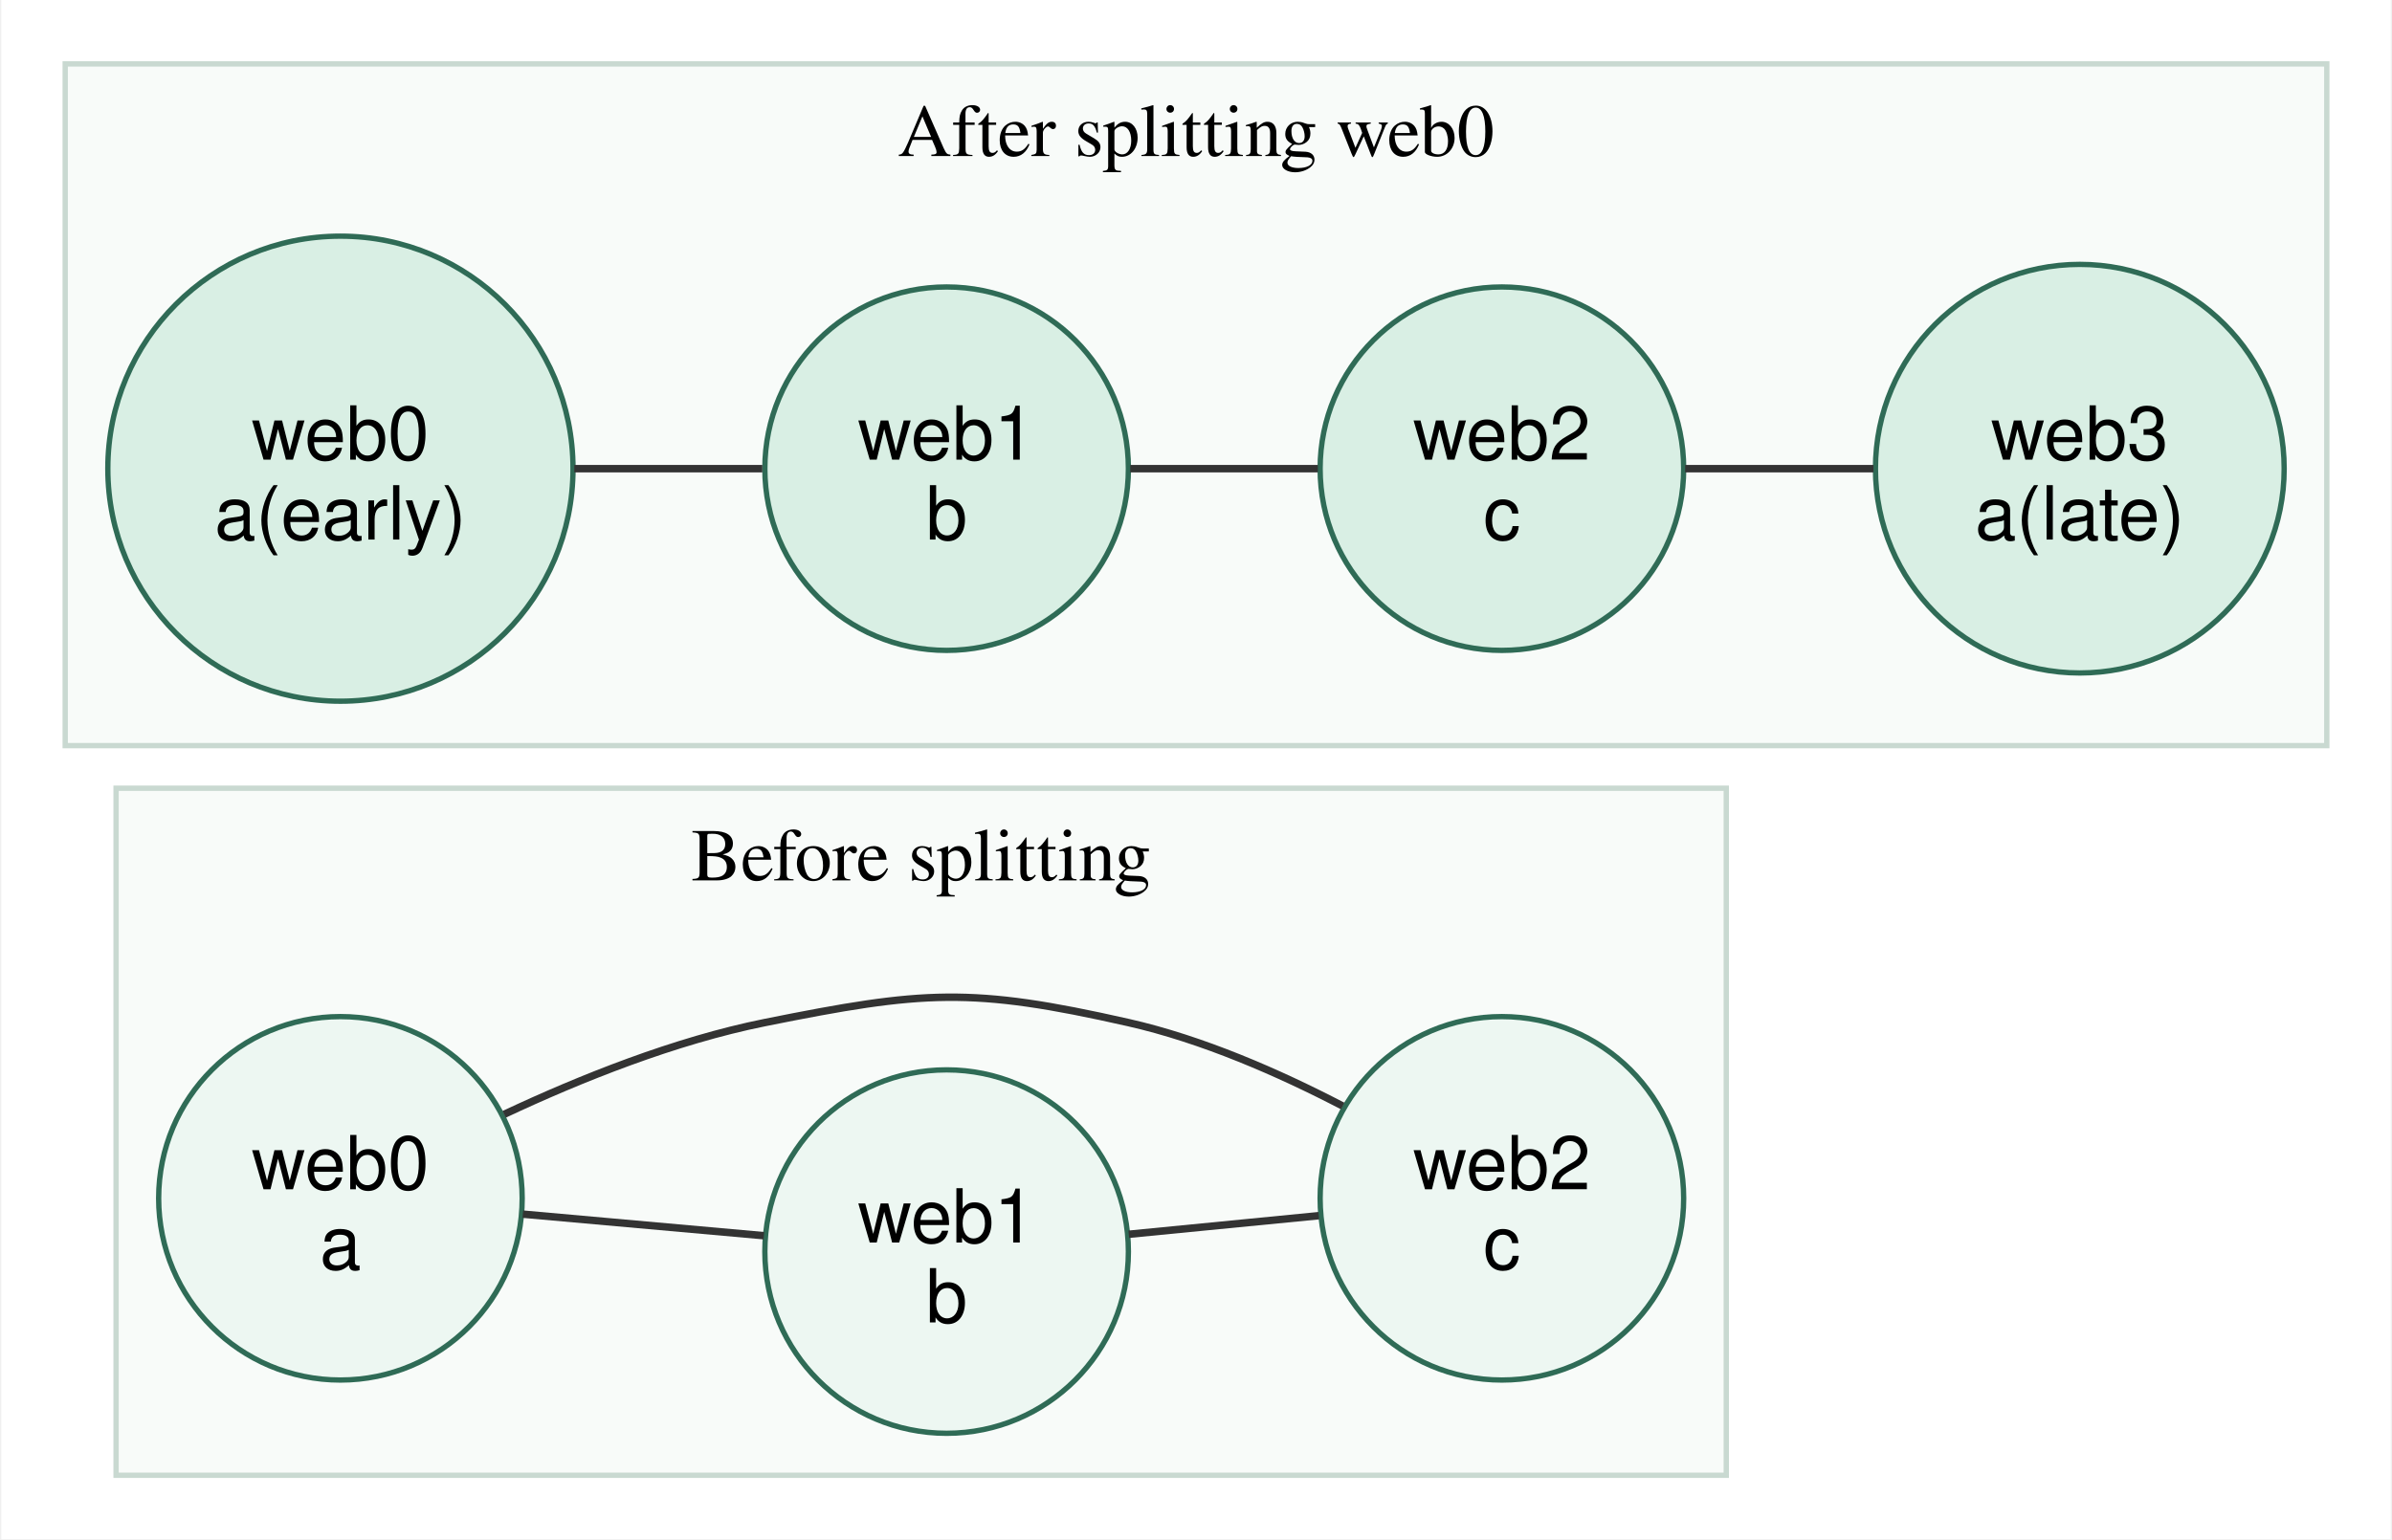
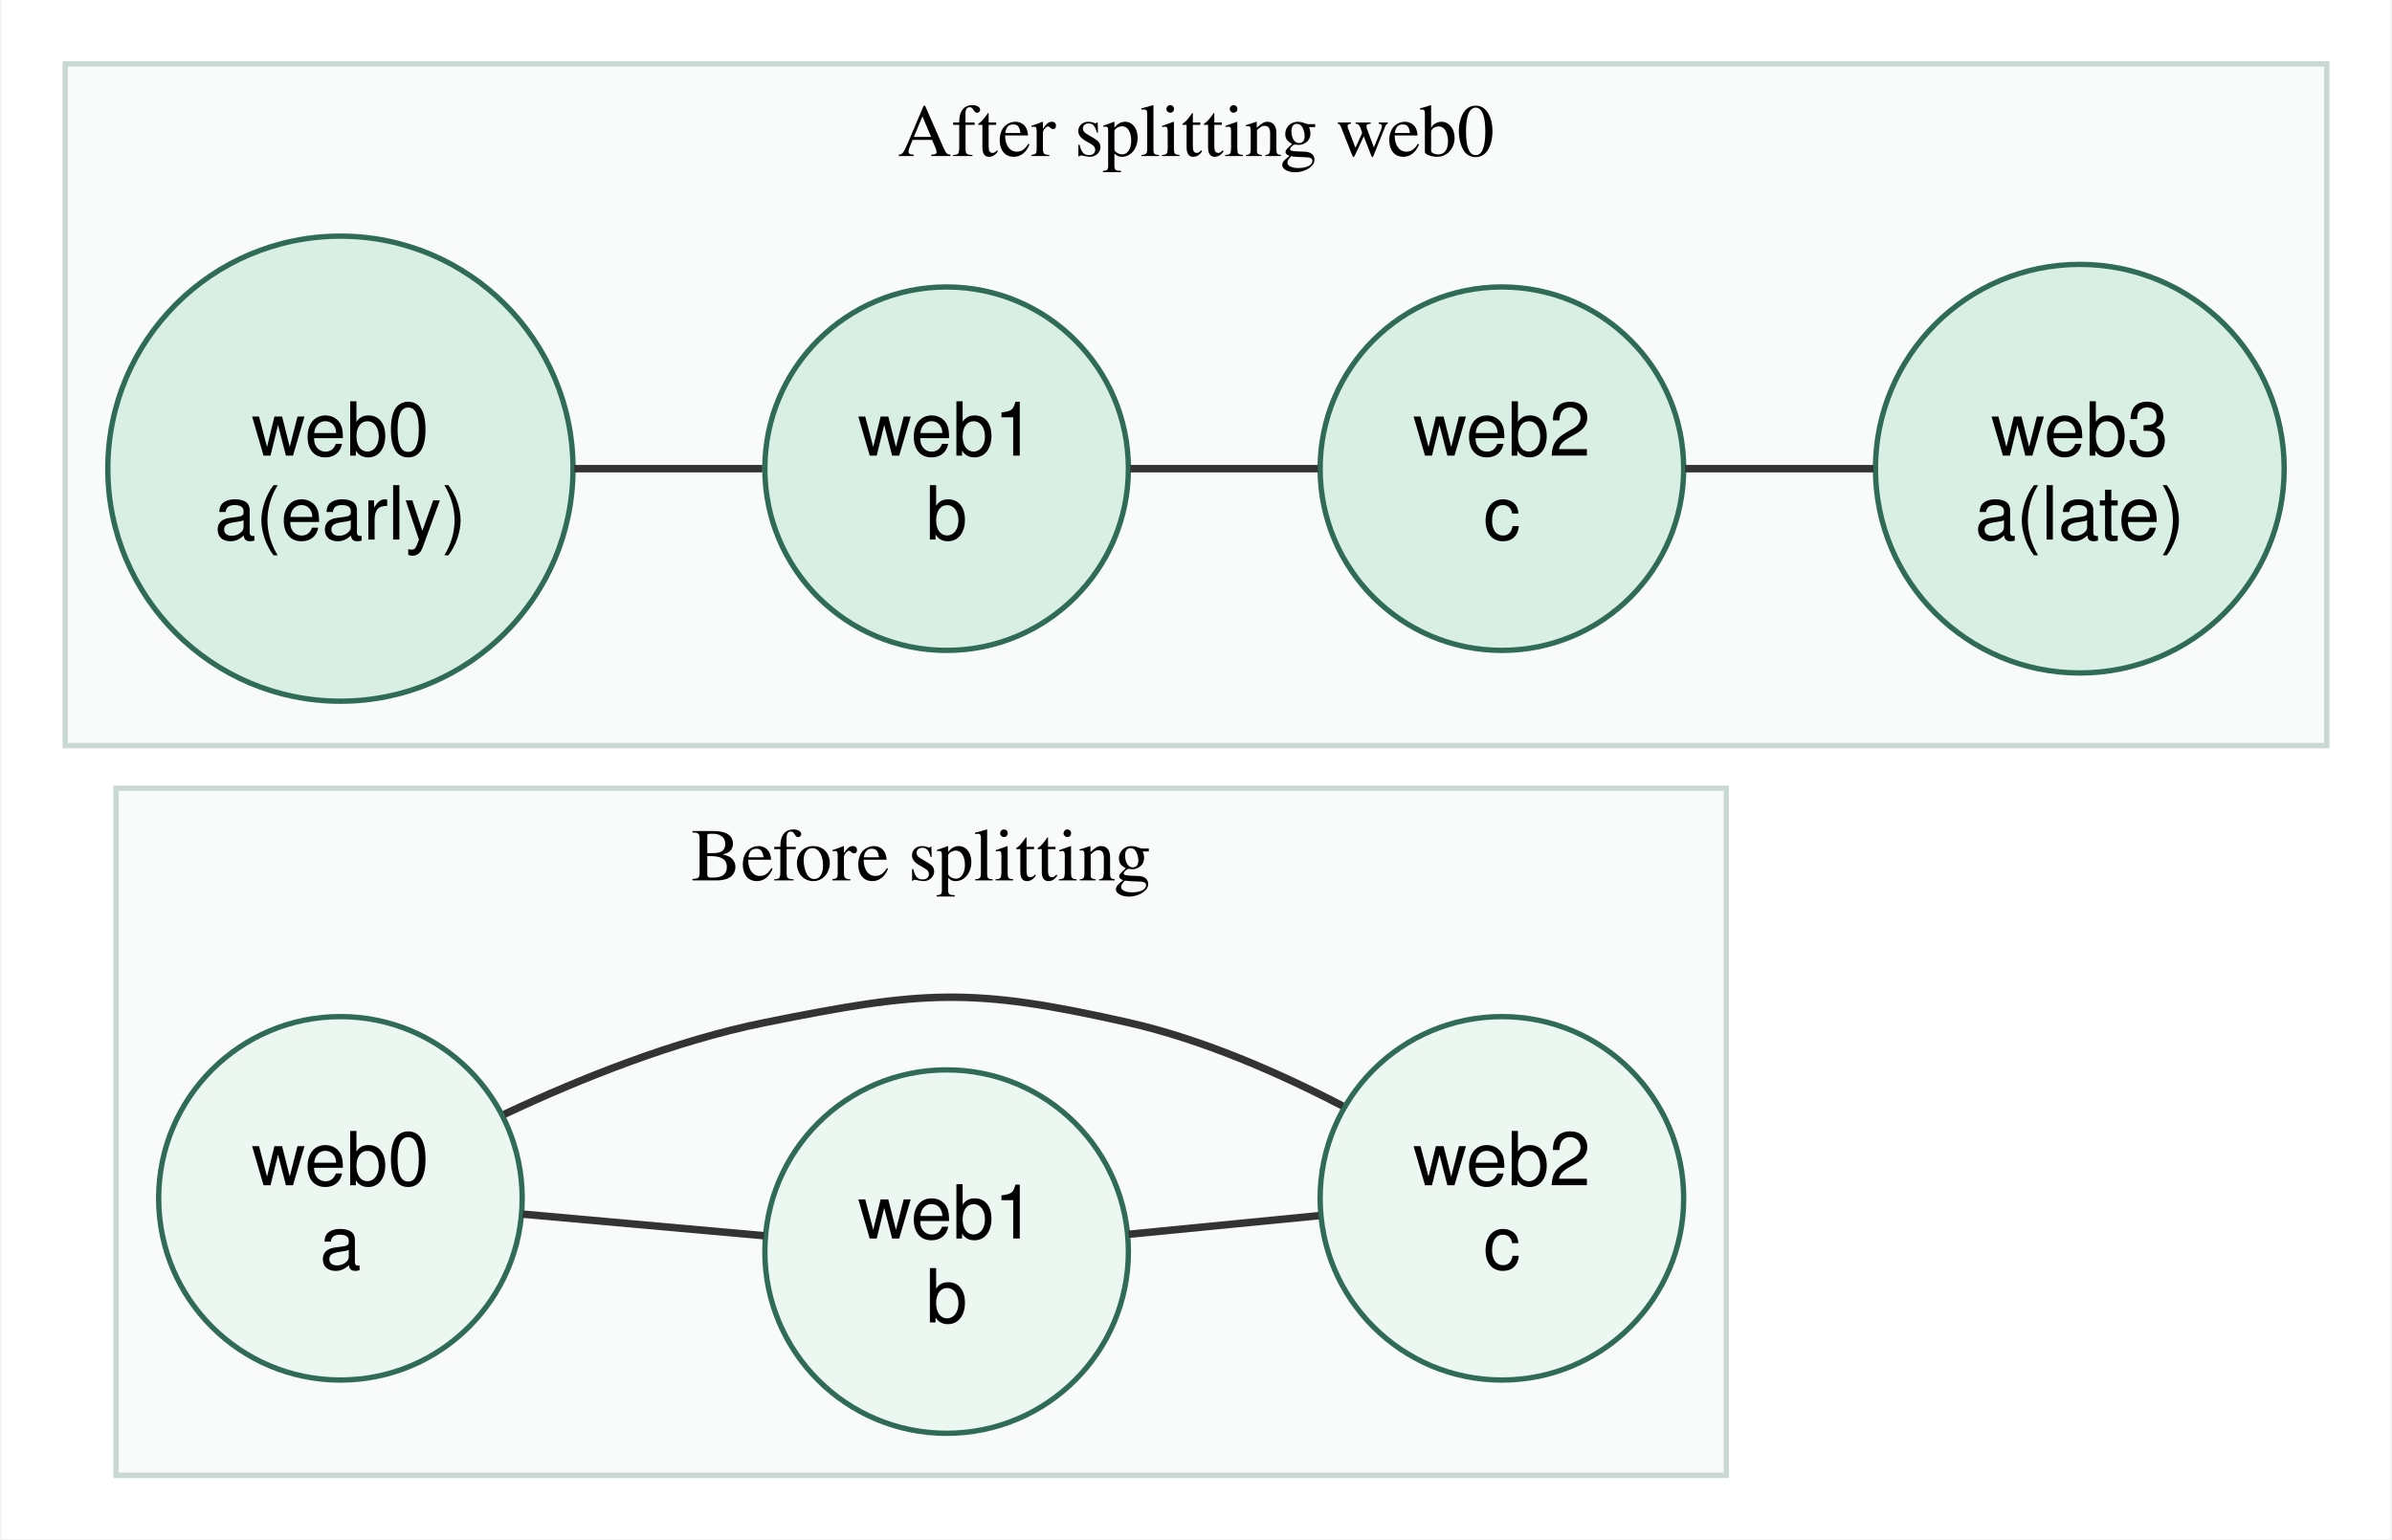
<svg xmlns="http://www.w3.org/2000/svg" width="449pt" height="289pt" viewBox="0.00 0.00 448.52 289.00">
  <g id="graph0" class="graph" transform="scale(1 1) rotate(0) translate(4 285)">
    <polygon fill="white" stroke="none" points="-4,4 -4,-285 444.52,-285 444.52,4 -4,4" />
    <g id="clust1" class="cluster">
      <polygon fill="#f8fbf9" stroke="#c9d9d1" points="17.55,-8 17.55,-137 319.8,-137 319.8,-8 17.55,-8" />
      <text text-anchor="middle" x="168.67" y="-119.7" font-family="Times,serif" font-size="14.00">Before splitting</text>
    </g>
    <g id="clust2" class="cluster">
      <polygon fill="#f8fbf9" stroke="#c9d9d1" points="8,-145 8,-273 432.52,-273 432.52,-145 8,-145" />
      <text text-anchor="middle" x="220.26" y="-255.7" font-family="Times,serif" font-size="14.00">After splitting web0</text>
    </g>
    <g id="node1" class="node">
      <ellipse fill="#edf7f2" stroke="#2f6b56" cx="59.66" cy="-60" rx="34.12" ry="34.12" />
-       <text text-anchor="middle" x="59.66" y="-61.7" font-family="Helvetica,sans-Serif" font-size="14.00">web0</text>
+       <text text-anchor="middle" x="59.66" y="-62.45" font-family="Helvetica,sans-Serif" font-size="14.00">web0</text>
      <text text-anchor="middle" x="59.66" y="-46.7" font-family="Helvetica,sans-Serif" font-size="14.00">a</text>
    </g>
    <g id="node2" class="node">
      <ellipse fill="#edf7f2" stroke="#2f6b56" cx="173.45" cy="-50" rx="34.12" ry="34.12" />
-       <text text-anchor="middle" x="173.45" y="-51.7" font-family="Helvetica,sans-Serif" font-size="14.00">web1</text>
+       <text text-anchor="middle" x="173.45" y="-52.45" font-family="Helvetica,sans-Serif" font-size="14.00">web1</text>
      <text text-anchor="middle" x="173.45" y="-36.7" font-family="Helvetica,sans-Serif" font-size="14.00">b</text>
    </g>
    <g id="edge1" class="edge">
      <path fill="none" stroke="#333333" stroke-width="1.4" d="M93.9,-57.03C108.19,-55.75 124.85,-54.26 139.15,-52.98" />
    </g>
    <g id="node3" class="node">
      <ellipse fill="#edf7f2" stroke="#2f6b56" cx="277.68" cy="-60" rx="34.12" ry="34.12" />
-       <text text-anchor="middle" x="277.68" y="-61.7" font-family="Helvetica,sans-Serif" font-size="14.00">web2</text>
+       <text text-anchor="middle" x="277.68" y="-62.45" font-family="Helvetica,sans-Serif" font-size="14.00">web2</text>
      <text text-anchor="middle" x="277.68" y="-46.7" font-family="Helvetica,sans-Serif" font-size="14.00">c</text>
    </g>
    <g id="edge2" class="edge">
      <path fill="none" stroke="#333333" stroke-width="1.4" d="M207.64,-53.25C219.07,-54.36 231.86,-55.62 243.31,-56.74" />
    </g>
    <g id="edge3" class="edge">
      <path fill="none" stroke="#333333" stroke-width="1.4" d="M247.8,-77.33C235.79,-83.58 221.44,-89.86 207.56,-93 177.99,-99.7 169.06,-98.98 139.33,-93 122.49,-89.61 104.76,-82.52 90.4,-75.77" />
    </g>
    <g id="node4" class="node">
      <ellipse fill="#d9efe4" stroke="#2f6b56" cx="59.66" cy="-197" rx="43.66" ry="43.66" />
-       <text text-anchor="middle" x="59.66" y="-198.7" font-family="Helvetica,sans-Serif" font-size="14.00">web0</text>
+       <text text-anchor="middle" x="59.66" y="-199.45" font-family="Helvetica,sans-Serif" font-size="14.00">web0</text>
      <text text-anchor="middle" x="59.66" y="-183.7" font-family="Helvetica,sans-Serif" font-size="14.00">a(early)</text>
    </g>
    <g id="node5" class="node">
      <ellipse fill="#d9efe4" stroke="#2f6b56" cx="173.45" cy="-197" rx="34.12" ry="34.12" />
-       <text text-anchor="middle" x="173.45" y="-198.7" font-family="Helvetica,sans-Serif" font-size="14.00">web1</text>
+       <text text-anchor="middle" x="173.45" y="-199.45" font-family="Helvetica,sans-Serif" font-size="14.00">web1</text>
      <text text-anchor="middle" x="173.45" y="-183.7" font-family="Helvetica,sans-Serif" font-size="14.00">b</text>
    </g>
    <g id="edge4" class="edge">
      <path fill="none" stroke="#333333" stroke-width="1.4" d="M103.56,-197C115.26,-197 127.76,-197 138.86,-197" />
    </g>
    <g id="node6" class="node">
      <ellipse fill="#d9efe4" stroke="#2f6b56" cx="277.68" cy="-197" rx="34.12" ry="34.12" />
-       <text text-anchor="middle" x="277.68" y="-198.7" font-family="Helvetica,sans-Serif" font-size="14.00">web2</text>
+       <text text-anchor="middle" x="277.68" y="-199.45" font-family="Helvetica,sans-Serif" font-size="14.00">web2</text>
      <text text-anchor="middle" x="277.68" y="-183.7" font-family="Helvetica,sans-Serif" font-size="14.00">c</text>
    </g>
    <g id="edge5" class="edge">
      <path fill="none" stroke="#333333" stroke-width="1.4" d="M207.92,-197C219.22,-197 231.83,-197 243.13,-197" />
    </g>
    <g id="node7" class="node">
      <ellipse fill="#d9efe4" stroke="#2f6b56" cx="386.16" cy="-197" rx="38.36" ry="38.36" />
-       <text text-anchor="middle" x="386.16" y="-198.7" font-family="Helvetica,sans-Serif" font-size="14.00">web3</text>
+       <text text-anchor="middle" x="386.16" y="-199.45" font-family="Helvetica,sans-Serif" font-size="14.00">web3</text>
      <text text-anchor="middle" x="386.16" y="-183.7" font-family="Helvetica,sans-Serif" font-size="14.00">a(late)</text>
    </g>
    <g id="edge6" class="edge">
      <path fill="none" stroke="#333333" stroke-width="1.4" d="M312.08,-197C323.3,-197 335.9,-197 347.43,-197" />
    </g>
  </g>
</svg>
